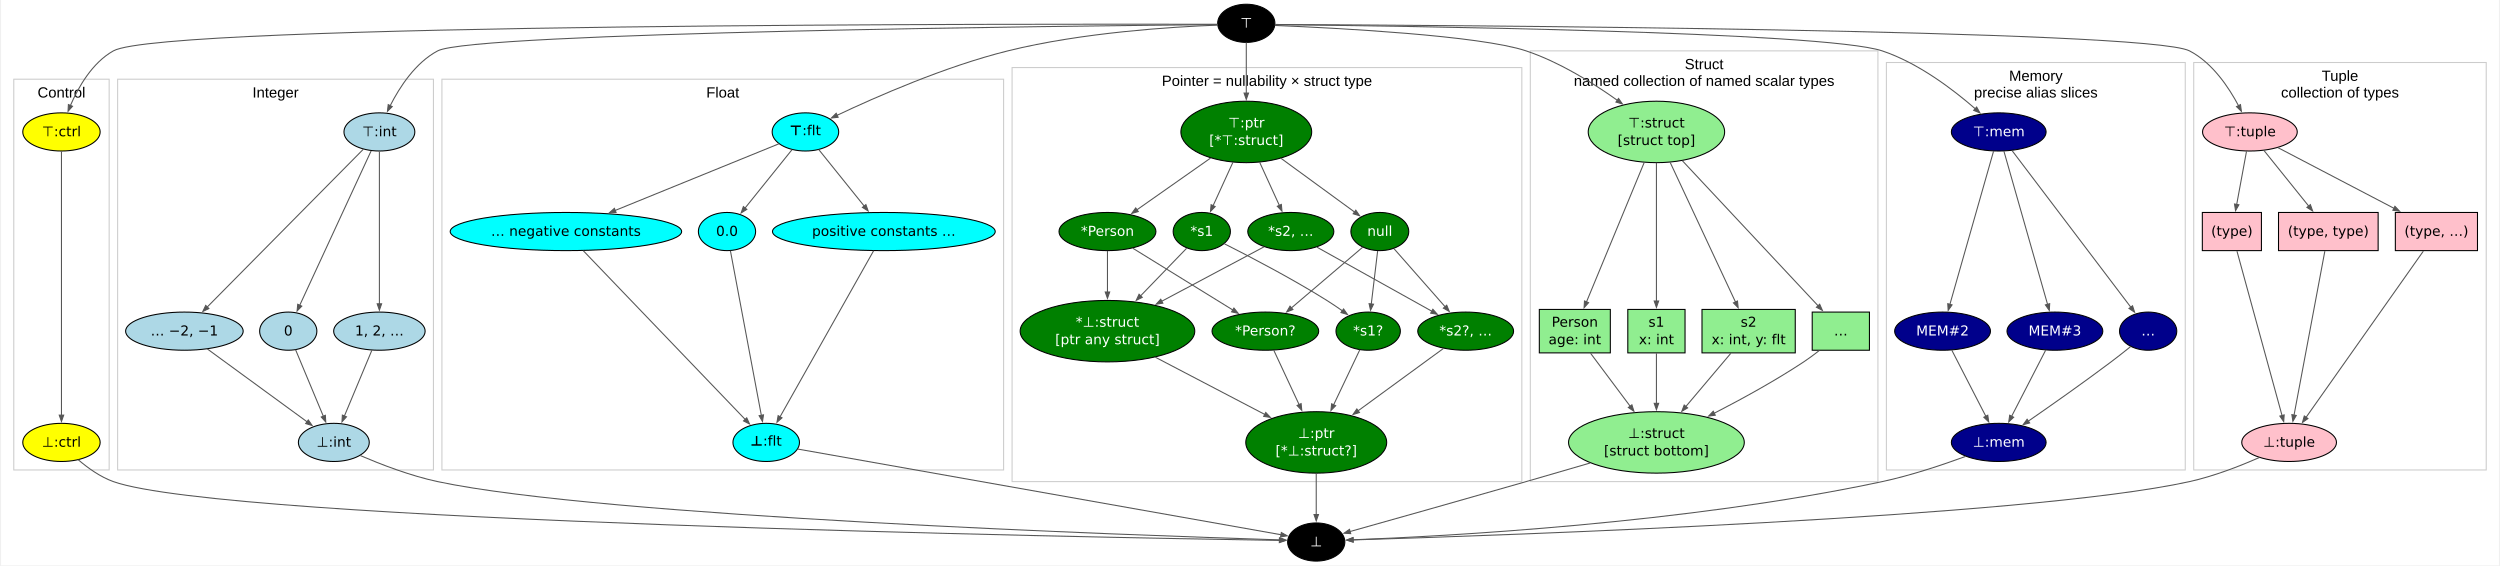
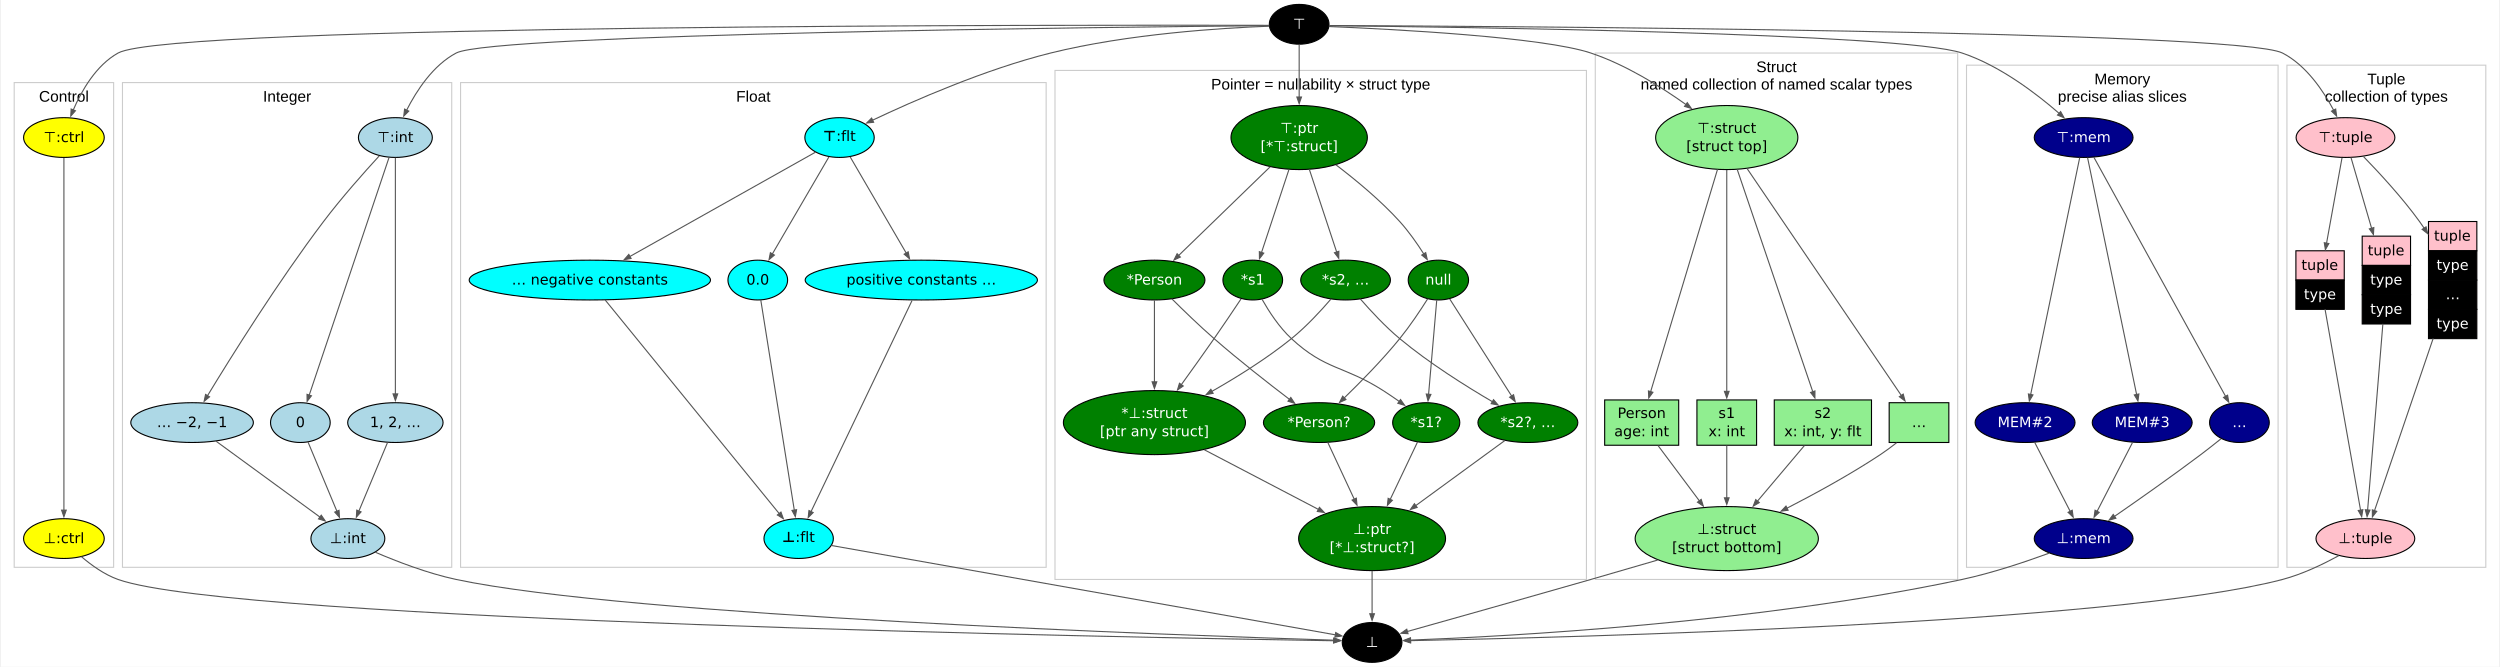
- <svg xmlns="http://www.w3.org/2000/svg" width="2357pt" height="533pt" viewBox="0.00 0.00 2357.00 533.45">
-   <g id="graph0" class="graph" transform="scale(1 1) rotate(0) translate(4 529.45)">
-     <polygon fill="white" stroke="none" points="-4,4 -4,-529.45 2353,-529.45 2353,4 -4,4" />
+ <svg xmlns="http://www.w3.org/2000/svg" width="2261pt" height="603pt" viewBox="0.00 0.00 2261.00 603.45">
+   <g id="graph0" class="graph" transform="scale(1 1) rotate(0) translate(4 599.45)">
+     <polygon fill="white" stroke="none" points="-4,4 -4,-599.45 2257,-599.45 2257,4 -4,4" />
    <g id="clust1" class="cluster">
-       <polygon fill="none" stroke="#cccccc" points="8,-85.99 8,-454.71 98,-454.71 98,-85.99 8,-85.99" />
-       <text text-anchor="middle" x="53" y="-437.41" font-family="Arial" font-size="14.00">Control</text>
+       <polygon fill="none" stroke="#cccccc" points="8,-85.99 8,-524.71 98,-524.71 98,-85.99 8,-85.99" />
+       <text text-anchor="middle" x="53" y="-507.41" font-family="Arial" font-size="14.00">Control</text>
    </g>
    <g id="clust2" class="cluster">
-       <polygon fill="none" stroke="#cccccc" points="106,-85.99 106,-454.71 404,-454.71 404,-85.99 106,-85.99" />
-       <text text-anchor="middle" x="255" y="-437.41" font-family="Arial" font-size="14.00">Integer</text>
+       <polygon fill="none" stroke="#cccccc" points="106,-85.99 106,-524.71 404,-524.71 404,-85.99 106,-85.99" />
+       <text text-anchor="middle" x="255" y="-507.41" font-family="Arial" font-size="14.00">Integer</text>
    </g>
    <g id="clust6" class="cluster">
-       <polygon fill="none" stroke="#cccccc" points="412,-85.99 412,-454.71 942,-454.71 942,-85.99 412,-85.99" />
-       <text text-anchor="middle" x="677" y="-437.41" font-family="Arial" font-size="14.00">Float</text>
+       <polygon fill="none" stroke="#cccccc" points="412,-85.99 412,-524.71 942,-524.71 942,-85.99 412,-85.99" />
+       <text text-anchor="middle" x="677" y="-507.41" font-family="Arial" font-size="14.00">Float</text>
    </g>
    <g id="clust8" class="cluster">
-       <polygon fill="none" stroke="#cccccc" points="950,-75 950,-465.7 1431,-465.7 1431,-75 950,-75" />
-       <text text-anchor="middle" x="1190.5" y="-448.4" font-family="Arial" font-size="14.00">Pointer = nullability × struct type</text>
+       <polygon fill="none" stroke="#cccccc" points="950,-75 950,-535.7 1431,-535.7 1431,-75 950,-75" />
+       <text text-anchor="middle" x="1190.5" y="-518.4" font-family="Arial" font-size="14.00">Pointer = nullability × struct type</text>
    </g>
    <g id="clust15" class="cluster">
-       <polygon fill="none" stroke="#cccccc" points="1439,-75 1439,-481.45 1767,-481.45 1767,-75 1439,-75" />
-       <text text-anchor="middle" x="1603" y="-464.15" font-family="Arial" font-size="14.00">Struct</text>
-       <text text-anchor="middle" x="1603" y="-448.4" font-family="Arial" font-size="14.00">named collection of named scalar types</text>
+       <polygon fill="none" stroke="#cccccc" points="1439,-75 1439,-551.45 1767,-551.45 1767,-75 1439,-75" />
+       <text text-anchor="middle" x="1603" y="-534.15" font-family="Arial" font-size="14.00">Struct</text>
+       <text text-anchor="middle" x="1603" y="-518.4" font-family="Arial" font-size="14.00">named collection of named scalar types</text>
    </g>
    <g id="clust19" class="cluster">
-       <polygon fill="none" stroke="#cccccc" points="1775,-85.99 1775,-470.46 2057,-470.46 2057,-85.99 1775,-85.99" />
-       <text text-anchor="middle" x="1916" y="-453.16" font-family="Arial" font-size="14.00">Memory</text>
-       <text text-anchor="middle" x="1916" y="-437.41" font-family="Arial" font-size="14.00">precise alias slices</text>
+       <polygon fill="none" stroke="#cccccc" points="1775,-85.99 1775,-540.46 2057,-540.46 2057,-85.99 1775,-85.99" />
+       <text text-anchor="middle" x="1916" y="-523.16" font-family="Arial" font-size="14.00">Memory</text>
+       <text text-anchor="middle" x="1916" y="-507.41" font-family="Arial" font-size="14.00">precise alias slices</text>
    </g>
    <g id="clust23" class="cluster">
-       <polygon fill="none" stroke="#cccccc" points="2065,-85.99 2065,-470.46 2341,-470.46 2341,-85.99 2065,-85.99" />
-       <text text-anchor="middle" x="2203" y="-453.16" font-family="Arial" font-size="14.00">Tuple</text>
-       <text text-anchor="middle" x="2203" y="-437.41" font-family="Arial" font-size="14.00">collection of types</text>
+       <polygon fill="none" stroke="#cccccc" points="2065,-85.99 2065,-540.46 2245,-540.46 2245,-85.99 2065,-85.99" />
+       <text text-anchor="middle" x="2155" y="-523.16" font-family="Arial" font-size="14.00">Tuple</text>
+       <text text-anchor="middle" x="2155" y="-507.41" font-family="Arial" font-size="14.00">collection of types</text>
    </g>
    <g id="node1" class="node">
-       <ellipse fill="black" stroke="black" cx="1171" cy="-507.45" rx="27" ry="18" />
-       <text text-anchor="middle" x="1171" y="-503.35" font-family="DejaVu Sans" font-size="13.00" fill="white">⊤</text>
+       <ellipse fill="black" stroke="black" cx="1171" cy="-577.45" rx="27" ry="18" />
+       <text text-anchor="middle" x="1171" y="-573.35" font-family="DejaVu Sans" font-size="13.00" fill="white">⊤</text>
    </g>
    <g id="node3" class="node">
-       <ellipse fill="#ffff00" stroke="black" cx="53" cy="-404.96" rx="36.51" ry="18" />
-       <text text-anchor="middle" x="53" y="-400.86" font-family="DejaVu Sans" font-size="13.00">⊤:ctrl</text>
+       <ellipse fill="#ffff00" stroke="black" cx="53" cy="-474.96" rx="36.51" ry="18" />
+       <text text-anchor="middle" x="53" y="-470.86" font-family="DejaVu Sans" font-size="13.00">⊤:ctrl</text>
    </g>
    <g id="edge68" class="edge">
-       <path fill="none" stroke="#555555" d="M1143.75,-506.53C981.55,-506.91 148.8,-507.58 102,-481.45 82.13,-470.35 69.01,-447.44 61.39,-429.76" />
-       <polygon fill="#555555" stroke="#555555" points="63.42,-429.19 59.21,-424.43 59.54,-430.78 63.42,-429.19" />
+       <path fill="none" stroke="#555555" d="M1143.75,-576.53C981.55,-576.91 148.8,-577.58 102,-551.45 82.13,-540.35 69.01,-517.44 61.39,-499.76" />
+       <polygon fill="#555555" stroke="#555555" points="63.42,-499.19 59.21,-494.43 59.54,-500.78 63.42,-499.19" />
    </g>
    <g id="node5" class="node">
-       <ellipse fill="#add8e6" stroke="black" cx="353" cy="-404.96" rx="33.44" ry="18" />
-       <text text-anchor="middle" x="353" y="-400.86" font-family="DejaVu Sans" font-size="13.00">⊤:int</text>
+       <ellipse fill="#add8e6" stroke="black" cx="353" cy="-474.96" rx="33.44" ry="18" />
+       <text text-anchor="middle" x="353" y="-470.86" font-family="DejaVu Sans" font-size="13.00">⊤:int</text>
    </g>
    <g id="edge69" class="edge">
-       <path fill="none" stroke="#555555" d="M1143.82,-506.22C1011.67,-505.05 441.13,-498.99 408,-481.45 387.13,-470.4 372.2,-447.48 363.21,-429.78" />
-       <polygon fill="#555555" stroke="#555555" points="365.11,-428.89 360.61,-424.41 361.33,-430.72 365.11,-428.89" />
+       <path fill="none" stroke="#555555" d="M1143.82,-576.22C1011.67,-575.05 441.13,-568.99 408,-551.45 387.13,-540.4 372.2,-517.48 363.21,-499.78" />
+       <polygon fill="#555555" stroke="#555555" points="365.11,-498.89 360.61,-494.41 361.33,-500.72 365.11,-498.89" />
    </g>
    <g id="node10" class="node">
-       <ellipse fill="aqua" stroke="black" cx="755" cy="-404.96" rx="31.39" ry="18" />
-       <text text-anchor="start" x="740" y="-401.86" font-family="DejaVu Sans" font-weight="bold" font-size="13.00">⊤</text>
-       <text text-anchor="start" x="752" y="-401.86" font-family="DejaVu Sans" font-size="13.00">:flt</text>
+       <ellipse fill="aqua" stroke="black" cx="755" cy="-474.96" rx="31.39" ry="18" />
+       <text text-anchor="start" x="740" y="-471.86" font-family="DejaVu Sans" font-weight="bold" font-size="13.00">⊤</text>
+       <text text-anchor="start" x="752" y="-471.86" font-family="DejaVu Sans" font-size="13.00">:flt</text>
    </g>
    <g id="edge70" class="edge">
-       <path fill="none" stroke="#555555" d="M1143.92,-505.75C1101.25,-504.14 1015.99,-498.84 946,-481.45 886.87,-466.76 821.59,-438.05 784.7,-420.58" />
-       <polygon fill="#555555" stroke="#555555" points="785.84,-418.79 779.52,-418.1 784.03,-422.58 785.84,-418.79" />
+       <path fill="none" stroke="#555555" d="M1143.92,-575.75C1101.25,-574.14 1015.99,-568.84 946,-551.45 886.87,-536.76 821.59,-508.05 784.7,-490.58" />
+       <polygon fill="#555555" stroke="#555555" points="785.84,-488.79 779.52,-488.1 784.03,-492.58 785.84,-488.79" />
    </g>
    <g id="node15" class="node">
-       <ellipse fill="#008000" stroke="black" cx="1171" cy="-404.96" rx="61.7" ry="28.99" />
-       <text text-anchor="middle" x="1171" y="-409.11" font-family="DejaVu Sans" font-size="13.00" fill="white">⊤:ptr</text>
-       <text text-anchor="middle" x="1171" y="-392.61" font-family="DejaVu Sans" font-size="13.00" fill="white">[*⊤:struct]</text>
+       <ellipse fill="#008000" stroke="black" cx="1171" cy="-474.96" rx="61.7" ry="28.99" />
+       <text text-anchor="middle" x="1171" y="-479.11" font-family="DejaVu Sans" font-size="13.00" fill="white">⊤:ptr</text>
+       <text text-anchor="middle" x="1171" y="-462.61" font-family="DejaVu Sans" font-size="13.00" fill="white">[*⊤:struct]</text>
    </g>
    <g id="edge71" class="edge">
-       <path fill="none" stroke="#555555" d="M1171,-489.4C1171,-476.29 1171,-457.72 1171,-441.43" />
-       <polygon fill="#555555" stroke="#555555" points="1173.1,-441.64 1171,-435.64 1168.9,-441.64 1173.1,-441.64" />
+       <path fill="none" stroke="#555555" d="M1171,-559.4C1171,-546.29 1171,-527.72 1171,-511.43" />
+       <polygon fill="#555555" stroke="#555555" points="1173.1,-511.64 1171,-505.64 1168.9,-511.64 1173.1,-511.64" />
    </g>
    <g id="node25" class="node">
-       <ellipse fill="#90ee90" stroke="black" cx="1558" cy="-404.96" rx="64.35" ry="28.99" />
-       <text text-anchor="middle" x="1558" y="-409.11" font-family="DejaVu Sans" font-size="13.00">⊤:struct</text>
-       <text text-anchor="middle" x="1558" y="-392.61" font-family="DejaVu Sans" font-size="13.00">[struct top]</text>
+       <ellipse fill="#90ee90" stroke="black" cx="1558" cy="-474.96" rx="64.35" ry="28.99" />
+       <text text-anchor="middle" x="1558" y="-479.11" font-family="DejaVu Sans" font-size="13.00">⊤:struct</text>
+       <text text-anchor="middle" x="1558" y="-462.61" font-family="DejaVu Sans" font-size="13.00">[struct top]</text>
    </g>
    <g id="edge72" class="edge">
-       <path fill="none" stroke="#555555" d="M1197.97,-505.44C1256.13,-503.02 1391.55,-495.96 1435,-481.45 1466.2,-471.03 1497.74,-451.44 1521.07,-434.83" />
-       <polygon fill="#555555" stroke="#555555" points="1522.26,-436.56 1525.9,-431.35 1519.8,-433.16 1522.26,-436.56" />
+       <path fill="none" stroke="#555555" d="M1197.97,-575.44C1256.13,-573.02 1391.55,-565.96 1435,-551.45 1466.2,-541.03 1497.74,-521.44 1521.07,-504.83" />
+       <polygon fill="#555555" stroke="#555555" points="1522.26,-506.56 1525.9,-501.35 1519.8,-503.16 1522.26,-506.56" />
    </g>
    <g id="node31" class="node">
-       <ellipse fill="#00008b" stroke="black" cx="1881" cy="-404.96" rx="44.7" ry="18" />
-       <text text-anchor="middle" x="1881" y="-400.86" font-family="DejaVu Sans" font-size="13.00" fill="white">⊤:mem</text>
+       <ellipse fill="#00008b" stroke="black" cx="1881" cy="-474.96" rx="44.7" ry="18" />
+       <text text-anchor="middle" x="1881" y="-470.86" font-family="DejaVu Sans" font-size="13.00" fill="white">⊤:mem</text>
    </g>
    <g id="edge73" class="edge">
-       <path fill="none" stroke="#555555" d="M1198.14,-506.2C1307.98,-505.07 1716.29,-499.67 1771,-481.45 1804.95,-470.14 1837.98,-444.99 1858.84,-426.82" />
-       <polygon fill="#555555" stroke="#555555" points="1860.16,-428.46 1863.26,-422.9 1857.37,-425.31 1860.16,-428.46" />
+       <path fill="none" stroke="#555555" d="M1198.14,-576.2C1307.98,-575.07 1716.29,-569.67 1771,-551.45 1804.95,-540.14 1837.98,-514.99 1858.84,-496.82" />
+       <polygon fill="#555555" stroke="#555555" points="1860.16,-498.46 1863.26,-492.9 1857.37,-495.31 1860.16,-498.46" />
    </g>
    <g id="node36" class="node">
-       <ellipse fill="#ffc0cb" stroke="black" cx="2118" cy="-404.96" rx="44.7" ry="18" />
-       <text text-anchor="middle" x="2118" y="-400.86" font-family="DejaVu Sans" font-size="13.00">⊤:tuple</text>
+       <ellipse fill="#ffc0cb" stroke="black" cx="2118" cy="-474.96" rx="44.7" ry="18" />
+       <text text-anchor="middle" x="2118" y="-470.86" font-family="DejaVu Sans" font-size="13.00">⊤:tuple</text>
    </g>
    <g id="edge74" class="edge">
-       <path fill="none" stroke="#555555" d="M1198.25,-506.35C1343.51,-505.71 2021.76,-501.68 2061,-481.45 2082.45,-470.39 2098.06,-447.15 2107.46,-429.36" />
-       <polygon fill="#555555" stroke="#555555" points="2109.12,-430.74 2109.96,-424.43 2105.37,-428.84 2109.12,-430.74" />
+       <path fill="none" stroke="#555555" d="M1198.25,-576.35C1343.51,-575.71 2021.76,-571.68 2061,-551.45 2082.45,-540.39 2098.06,-517.15 2107.46,-499.36" />
+       <polygon fill="#555555" stroke="#555555" points="2109.12,-500.74 2109.96,-494.43 2105.37,-498.84 2109.12,-500.74" />
    </g>
    <g id="node2" class="node">
      <ellipse fill="black" stroke="black" cx="1237" cy="-18" rx="27" ry="18" />
      <text text-anchor="middle" x="1237" y="-13.9" font-family="DejaVu Sans" font-size="13.00" fill="white">⊥</text>
    </g>
    <g id="node4" class="node">
      <ellipse fill="#ffff00" stroke="black" cx="53" cy="-111.99" rx="36.51" ry="18" />
      <text text-anchor="middle" x="53" y="-107.89" font-family="DejaVu Sans" font-size="13.00">⊥:ctrl</text>
    </g>
    <g id="edge1" class="edge">
-       <path fill="none" stroke="#555555" d="M53,-386.63C53,-337.1 53,-194.83 53,-137.43" />
+       <path fill="none" stroke="#555555" d="M53,-456.55C53,-397.7 53,-206.04 53,-137.58" />
      <polygon fill="#555555" stroke="#555555" points="55.1,-137.74 53,-131.74 50.9,-137.74 55.1,-137.74" />
    </g>
    <g id="edge75" class="edge">
      <path fill="none" stroke="#555555" d="M68.81,-95.65C77.79,-87.96 89.67,-79.38 102,-75 207.84,-37.39 1023.53,-22.38 1202.4,-19.52" />
      <polygon fill="#555555" stroke="#555555" points="1202.23,-21.63 1208.2,-19.43 1202.17,-17.43 1202.23,-21.63" />
    </g>
    <g id="node7" class="node">
      <ellipse fill="#add8e6" stroke="black" cx="169" cy="-216.97" rx="55.45" ry="18" />
      <text text-anchor="middle" x="169" y="-212.87" font-family="DejaVu Sans" font-size="13.00">… −2, −1</text>
    </g>
    <g id="edge4" class="edge">
-       <path fill="none" stroke="#555555" d="M337.94,-388.74C305.38,-355.83 228.33,-277.94 190.59,-239.8" />
-       <polygon fill="#555555" stroke="#555555" points="192.09,-238.33 186.38,-235.54 189.11,-241.28 192.09,-238.33" />
+       <path fill="none" stroke="#555555" d="M338.42,-458.38C324.81,-443.56 304.22,-420.4 288,-398.97 246.77,-344.48 204.12,-276.17 182.84,-241.1" />
+       <polygon fill="#555555" stroke="#555555" points="184.8,-240.29 179.9,-236.24 181.21,-242.46 184.8,-240.29" />
    </g>
    <g id="node8" class="node">
      <ellipse fill="#add8e6" stroke="black" cx="267" cy="-216.97" rx="27" ry="18" />
      <text text-anchor="middle" x="267" y="-212.87" font-family="DejaVu Sans" font-size="13.00">0</text>
    </g>
    <g id="edge5" class="edge">
-       <path fill="none" stroke="#555555" d="M345.22,-387.12C329.8,-353.79 295.37,-279.32 277.78,-241.29" />
-       <polygon fill="#555555" stroke="#555555" points="279.76,-240.57 275.34,-236.01 275.95,-242.34 279.76,-240.57" />
+       <path fill="none" stroke="#555555" d="M347.22,-456.76C332.26,-412.21 292.18,-292.93 275,-241.79" />
+       <polygon fill="#555555" stroke="#555555" points="277.02,-241.21 273.12,-236.19 273.04,-242.55 277.02,-241.21" />
    </g>
    <g id="node9" class="node">
      <ellipse fill="#add8e6" stroke="black" cx="353" cy="-216.97" rx="43.16" ry="18" />
      <text text-anchor="middle" x="353" y="-212.87" font-family="DejaVu Sans" font-size="13.00">1, 2, …</text>
    </g>
    <g id="edge6" class="edge">
-       <path fill="none" stroke="#555555" d="M353,-386.46C353,-353.14 353,-280.53 353,-242.43" />
-       <polygon fill="#555555" stroke="#555555" points="355.1,-242.8 353,-236.8 350.9,-242.8 355.1,-242.8" />
+       <path fill="none" stroke="#555555" d="M353,-456.76C353,-412.51 353,-294.56 353,-242.85" />
+       <polygon fill="#555555" stroke="#555555" points="355.1,-242.94 353,-236.94 350.9,-242.94 355.1,-242.94" />
    </g>
    <g id="node6" class="node">
      <ellipse fill="#add8e6" stroke="black" cx="310" cy="-111.99" rx="33.44" ry="18" />
      <text text-anchor="middle" x="310" y="-107.89" font-family="DejaVu Sans" font-size="13.00">⊥:int</text>
    </g>
    <g id="edge76" class="edge">
      <path fill="none" stroke="#555555" d="M334.8,-99.65C354.27,-91.29 382.29,-80.47 408,-75 563.61,-41.88 1066.53,-24.26 1202.72,-20.02" />
      <polygon fill="#555555" stroke="#555555" points="1202.6,-22.12 1208.53,-19.84 1202.47,-17.92 1202.6,-22.12" />
    </g>
    <g id="edge7" class="edge">
      <path fill="none" stroke="#555555" d="M190.72,-200.11C216.15,-181.54 258.17,-150.85 284.95,-131.29" />
      <polygon fill="#555555" stroke="#555555" points="285.92,-133.18 289.52,-127.95 283.44,-129.79 285.92,-133.18" />
    </g>
    <g id="edge8" class="edge">
      <path fill="none" stroke="#555555" d="M273.91,-199.43C281.01,-182.41 292.14,-155.76 300.16,-136.55" />
      <polygon fill="#555555" stroke="#555555" points="302.01,-137.58 302.38,-131.24 298.13,-135.96 302.01,-137.58" />
    </g>
    <g id="edge9" class="edge">
      <path fill="none" stroke="#555555" d="M345.9,-198.97C338.83,-182.05 327.93,-155.94 319.99,-136.93" />
      <polygon fill="#555555" stroke="#555555" points="321.94,-136.15 317.69,-131.42 318.07,-137.76 321.94,-136.15" />
    </g>
    <g id="node12" class="node">
-       <ellipse fill="aqua" stroke="black" cx="529" cy="-310.97" rx="109.19" ry="18" />
-       <text text-anchor="middle" x="529" y="-306.87" font-family="DejaVu Sans" font-size="13.00">… negative constants</text>
+       <ellipse fill="aqua" stroke="black" cx="529" cy="-345.97" rx="109.19" ry="18" />
+       <text text-anchor="middle" x="529" y="-341.87" font-family="DejaVu Sans" font-size="13.00">… negative constants</text>
    </g>
    <g id="edge10" class="edge">
-       <path fill="none" stroke="#555555" d="M729.95,-393.76C692.71,-378.6 622.11,-349.86 575.3,-330.81" />
-       <polygon fill="#555555" stroke="#555555" points="576.32,-328.96 569.97,-328.64 574.74,-332.85 576.32,-328.96" />
+       <path fill="none" stroke="#555555" d="M733.33,-461.78C694.5,-439.96 612.69,-393.99 565.21,-367.31" />
+       <polygon fill="#555555" stroke="#555555" points="566.33,-365.53 560.07,-364.42 564.27,-369.19 566.33,-365.53" />
    </g>
    <g id="node13" class="node">
-       <ellipse fill="aqua" stroke="black" cx="681" cy="-310.97" rx="27" ry="18" />
-       <text text-anchor="middle" x="681" y="-306.87" font-family="DejaVu Sans" font-size="13.00">0.0</text>
+       <ellipse fill="aqua" stroke="black" cx="681" cy="-345.97" rx="27" ry="18" />
+       <text text-anchor="middle" x="681" y="-341.87" font-family="DejaVu Sans" font-size="13.00">0.0</text>
    </g>
    <g id="edge11" class="edge">
-       <path fill="none" stroke="#555555" d="M742.45,-388.35C730.15,-373.06 711.32,-349.66 697.75,-332.79" />
-       <polygon fill="#555555" stroke="#555555" points="699.71,-331.88 694.32,-328.52 696.44,-334.51 699.71,-331.88" />
+       <path fill="none" stroke="#555555" d="M745.33,-457.35C732.24,-434.89 708.83,-394.73 694.16,-369.54" />
+       <polygon fill="#555555" stroke="#555555" points="696.04,-368.6 691.2,-364.48 692.41,-370.72 696.04,-368.6" />
    </g>
    <g id="node14" class="node">
-       <ellipse fill="aqua" stroke="black" cx="829" cy="-310.97" rx="105.09" ry="18" />
-       <text text-anchor="middle" x="829" y="-306.87" font-family="DejaVu Sans" font-size="13.00">positive constants …</text>
+       <ellipse fill="aqua" stroke="black" cx="829" cy="-345.97" rx="105.09" ry="18" />
+       <text text-anchor="middle" x="829" y="-341.87" font-family="DejaVu Sans" font-size="13.00">positive constants …</text>
    </g>
    <g id="edge12" class="edge">
-       <path fill="none" stroke="#555555" d="M767.55,-388.35C779.41,-373.61 797.32,-351.34 810.76,-334.64" />
-       <polygon fill="#555555" stroke="#555555" points="812.05,-336.39 814.18,-330.39 808.78,-333.75 812.05,-336.39" />
+       <path fill="none" stroke="#555555" d="M764.67,-457.35C777.62,-435.14 800.65,-395.61 815.36,-370.38" />
+       <polygon fill="#555555" stroke="#555555" points="817.12,-371.53 818.33,-365.28 813.49,-369.41 817.12,-371.53" />
    </g>
    <g id="node11" class="node">
      <ellipse fill="aqua" stroke="black" cx="718" cy="-111.99" rx="31.39" ry="18" />
      <text text-anchor="start" x="703" y="-108.89" font-family="DejaVu Sans" font-weight="bold" font-size="13.00">⊥</text>
      <text text-anchor="start" x="715" y="-108.89" font-family="DejaVu Sans" font-size="13.00">:flt</text>
    </g>
    <g id="edge77" class="edge">
      <path fill="none" stroke="#555555" d="M747.77,-105.72C838.15,-89.69 1109.02,-41.68 1203.8,-24.88" />
      <polygon fill="#555555" stroke="#555555" points="1204.08,-26.97 1209.62,-23.85 1203.35,-22.83 1204.08,-26.97" />
    </g>
    <g id="edge13" class="edge">
-       <path fill="none" stroke="#555555" d="M545.44,-292.83C580.25,-256.55 661.25,-172.14 698.55,-133.26" />
-       <polygon fill="#555555" stroke="#555555" points="699.62,-135.18 702.26,-129.4 696.59,-132.27 699.62,-135.18" />
+       <path fill="none" stroke="#555555" d="M542.9,-327.91C576.67,-286.45 663.03,-180.46 700.37,-134.63" />
+       <polygon fill="#555555" stroke="#555555" points="701.97,-135.99 704.13,-130.01 698.72,-133.34 701.97,-135.99" />
    </g>
    <g id="edge14" class="edge">
-       <path fill="none" stroke="#555555" d="M684.22,-292.83C690.79,-257.83 705.78,-178.04 713.39,-137.55" />
-       <polygon fill="#555555" stroke="#555555" points="715.44,-138 714.48,-131.72 711.31,-137.22 715.44,-138" />
+       <path fill="none" stroke="#555555" d="M683.72,-327.91C690.19,-287.37 706.5,-185.12 714.05,-137.77" />
+       <polygon fill="#555555" stroke="#555555" points="716.12,-138.14 714.99,-131.88 711.97,-137.48 716.12,-138.14" />
    </g>
    <g id="edge15" class="edge">
-       <path fill="none" stroke="#555555" d="M819.34,-292.83C799.4,-257.44 753.64,-176.23 731.07,-136.19" />
-       <polygon fill="#555555" stroke="#555555" points="732.92,-135.18 728.14,-130.99 729.26,-137.25 732.92,-135.18" />
+       <path fill="none" stroke="#555555" d="M820.66,-327.53C800.95,-286.34 751.49,-182.98 729.2,-136.4" />
+       <polygon fill="#555555" stroke="#555555" points="731.13,-135.56 726.64,-131.05 727.34,-137.37 731.13,-135.56" />
    </g>
    <g id="node17" class="node">
-       <ellipse fill="#008000" stroke="black" cx="1297" cy="-310.97" rx="27.3" ry="18" />
-       <text text-anchor="middle" x="1297" y="-306.87" font-family="DejaVu Sans" font-size="13.00" fill="white">null</text>
+       <ellipse fill="#008000" stroke="black" cx="1297" cy="-345.97" rx="27.3" ry="18" />
+       <text text-anchor="middle" x="1297" y="-341.87" font-family="DejaVu Sans" font-size="13.00" fill="white">null</text>
    </g>
    <g id="edge24" class="edge">
-       <path fill="none" stroke="#555555" d="M1203.78,-380.03C1225.49,-364.18 1253.48,-343.74 1273.1,-329.42" />
-       <polygon fill="#555555" stroke="#555555" points="1274.33,-331.12 1277.93,-325.88 1271.85,-327.73 1274.33,-331.12" />
+       <path fill="none" stroke="#555555" d="M1204.16,-450.36C1222.35,-436.53 1244.66,-418.07 1262,-398.97 1270.08,-390.06 1277.71,-379.16 1283.77,-369.64" />
+       <polygon fill="#555555" stroke="#555555" points="1285.52,-370.8 1286.9,-364.59 1281.95,-368.58 1285.52,-370.8" />
    </g>
    <g id="node19" class="node">
-       <ellipse fill="#008000" stroke="black" cx="1040" cy="-310.97" rx="45.72" ry="18" />
-       <text text-anchor="middle" x="1040" y="-306.87" font-family="DejaVu Sans" font-size="13.00" fill="white">*Person</text>
+       <ellipse fill="#008000" stroke="black" cx="1040" cy="-345.97" rx="45.72" ry="18" />
+       <text text-anchor="middle" x="1040" y="-341.87" font-family="DejaVu Sans" font-size="13.00" fill="white">*Person</text>
    </g>
    <g id="edge25" class="edge">
-       <path fill="none" stroke="#555555" d="M1137.26,-380.27C1115.69,-365.12 1088.05,-345.71 1067.76,-331.46" />
-       <polygon fill="#555555" stroke="#555555" points="1069.06,-329.81 1062.95,-328.08 1066.65,-333.25 1069.06,-329.81" />
+       <path fill="none" stroke="#555555" d="M1144.81,-448.56C1120.47,-424.98 1084.66,-390.26 1061.83,-368.13" />
+       <polygon fill="#555555" stroke="#555555" points="1063.46,-366.79 1057.69,-364.12 1060.54,-369.8 1063.46,-366.79" />
    </g>
    <g id="node20" class="node">
-       <ellipse fill="#008000" stroke="black" cx="1129" cy="-310.97" rx="27" ry="18" />
-       <text text-anchor="middle" x="1129" y="-306.87" font-family="DejaVu Sans" font-size="13.00" fill="white">*s1</text>
+       <ellipse fill="#008000" stroke="black" cx="1129" cy="-345.97" rx="27" ry="18" />
+       <text text-anchor="middle" x="1129" y="-341.87" font-family="DejaVu Sans" font-size="13.00" fill="white">*s1</text>
    </g>
    <g id="edge26" class="edge">
-       <path fill="none" stroke="#555555" d="M1158.4,-376.36C1152.4,-363.23 1145.32,-347.71 1139.6,-335.19" />
-       <polygon fill="#555555" stroke="#555555" points="1141.62,-334.55 1137.22,-329.96 1137.8,-336.29 1141.62,-334.55" />
+       <path fill="none" stroke="#555555" d="M1161.78,-446.09C1154.35,-423.62 1144.01,-392.36 1136.94,-370.98" />
+       <polygon fill="#555555" stroke="#555555" points="1138.94,-370.34 1135.06,-365.3 1134.96,-371.66 1138.94,-370.34" />
    </g>
    <g id="node21" class="node">
-       <ellipse fill="#008000" stroke="black" cx="1213" cy="-310.97" rx="40.6" ry="18" />
-       <text text-anchor="middle" x="1213" y="-306.87" font-family="DejaVu Sans" font-size="13.00" fill="white">*s2, …</text>
+       <ellipse fill="#008000" stroke="black" cx="1213" cy="-345.97" rx="40.6" ry="18" />
+       <text text-anchor="middle" x="1213" y="-341.87" font-family="DejaVu Sans" font-size="13.00" fill="white">*s2, …</text>
    </g>
    <g id="edge27" class="edge">
-       <path fill="none" stroke="#555555" d="M1183.6,-376.36C1189.55,-363.32 1196.59,-347.92 1202.28,-335.45" />
-       <polygon fill="#555555" stroke="#555555" points="1204.08,-336.56 1204.66,-330.23 1200.26,-334.82 1204.08,-336.56" />
+       <path fill="none" stroke="#555555" d="M1180.22,-446.09C1187.6,-423.75 1197.87,-392.72 1204.93,-371.36" />
+       <polygon fill="#555555" stroke="#555555" points="1206.92,-372.03 1206.81,-365.67 1202.94,-370.71 1206.92,-372.03" />
    </g>
    <g id="node16" class="node">
      <ellipse fill="#008000" stroke="black" cx="1237" cy="-111.99" rx="66.47" ry="28.99" />
      <text text-anchor="middle" x="1237" y="-116.14" font-family="DejaVu Sans" font-size="13.00" fill="white">⊥:ptr</text>
      <text text-anchor="middle" x="1237" y="-99.64" font-family="DejaVu Sans" font-size="13.00" fill="white">[*⊥:struct?]</text>
    </g>
    <g id="edge78" class="edge">
      <path fill="none" stroke="#555555" d="M1237,-82.64C1237,-70.25 1237,-55.86 1237,-43.89" />
      <polygon fill="#555555" stroke="#555555" points="1239.1,-43.94 1237,-37.94 1234.9,-43.94 1239.1,-43.94" />
    </g>
    <g id="node22" class="node">
      <ellipse fill="#008000" stroke="black" cx="1189" cy="-216.97" rx="50.33" ry="18" />
      <text text-anchor="middle" x="1189" y="-212.87" font-family="DejaVu Sans" font-size="13.00" fill="white">*Person?</text>
    </g>
    <g id="edge34" class="edge">
-       <path fill="none" stroke="#555555" d="M1281.06,-296.39C1263.26,-281.22 1234.22,-256.49 1213.51,-238.85" />
-       <polygon fill="#555555" stroke="#555555" points="1214.99,-237.36 1209.06,-235.06 1212.27,-240.55 1214.99,-237.36" />
+       <path fill="none" stroke="#555555" d="M1287.29,-328.97C1280.63,-318.41 1271.33,-304.45 1262,-292.97 1246.39,-273.75 1226.71,-253.74 1211.73,-239.23" />
+       <polygon fill="#555555" stroke="#555555" points="1213.3,-237.84 1207.52,-235.19 1210.39,-240.87 1213.3,-237.84" />
    </g>
    <g id="node23" class="node">
      <ellipse fill="#008000" stroke="black" cx="1286" cy="-216.97" rx="30.37" ry="18" />
      <text text-anchor="middle" x="1286" y="-212.87" font-family="DejaVu Sans" font-size="13.00" fill="white">*s1?</text>
    </g>
    <g id="edge35" class="edge">
-       <path fill="none" stroke="#555555" d="M1294.93,-292.66C1293.24,-278.53 1290.83,-258.38 1288.94,-242.57" />
-       <polygon fill="#555555" stroke="#555555" points="1291.04,-242.41 1288.24,-236.7 1286.87,-242.91 1291.04,-242.41" />
+       <path fill="none" stroke="#555555" d="M1295.49,-327.57C1293.58,-305.54 1290.28,-267.42 1288.12,-242.45" />
+       <polygon fill="#555555" stroke="#555555" points="1290.23,-242.46 1287.62,-236.66 1286.04,-242.82 1290.23,-242.46" />
    </g>
    <g id="node24" class="node">
      <ellipse fill="#008000" stroke="black" cx="1378" cy="-216.97" rx="45.21" ry="18" />
      <text text-anchor="middle" x="1378" y="-212.87" font-family="DejaVu Sans" font-size="13.00" fill="white">*s2?, …</text>
    </g>
    <g id="edge36" class="edge">
-       <path fill="none" stroke="#555555" d="M1310.38,-294.78C1323.54,-279.83 1343.77,-256.85 1358.68,-239.92" />
-       <polygon fill="#555555" stroke="#555555" points="1360.12,-241.46 1362.51,-235.57 1356.97,-238.68 1360.12,-241.46" />
+       <path fill="none" stroke="#555555" d="M1307.26,-328.88C1321.47,-306.61 1347.21,-266.25 1363.41,-240.85" />
+       <polygon fill="#555555" stroke="#555555" points="1365.04,-242.2 1366.5,-236.01 1361.5,-239.94 1365.04,-242.2" />
    </g>
    <g id="node18" class="node">
      <ellipse fill="#008000" stroke="black" cx="1040" cy="-216.97" rx="82.38" ry="28.99" />
      <text text-anchor="middle" x="1040" y="-221.12" font-family="DejaVu Sans" font-size="13.00" fill="white">*⊥:struct</text>
      <text text-anchor="middle" x="1040" y="-204.62" font-family="DejaVu Sans" font-size="13.00" fill="white">[ptr any struct]</text>
    </g>
    <g id="edge37" class="edge">
      <path fill="none" stroke="#555555" d="M1085.2,-192.35C1116.06,-176.21 1156.91,-154.86 1188.46,-138.37" />
      <polygon fill="#555555" stroke="#555555" points="1189.36,-140.27 1193.7,-135.63 1187.41,-136.54 1189.36,-140.27" />
    </g>
    <g id="edge28" class="edge">
-       <path fill="none" stroke="#555555" d="M1040,-292.66C1040,-281.68 1040,-267.07 1040,-253.69" />
-       <polygon fill="#555555" stroke="#555555" points="1042.1,-253.92 1040,-247.92 1037.9,-253.92 1042.1,-253.92" />
+       <path fill="none" stroke="#555555" d="M1040,-327.57C1040,-308.61 1040,-277.75 1040,-253.6" />
+       <polygon fill="#555555" stroke="#555555" points="1042.1,-253.86 1040,-247.86 1037.9,-253.86 1042.1,-253.86" />
    </g>
    <g id="edge31" class="edge">
-       <path fill="none" stroke="#555555" d="M1063.94,-295.19C1089.64,-279.32 1130.53,-254.07 1158.51,-236.8" />
-       <polygon fill="#555555" stroke="#555555" points="1159.33,-238.76 1163.34,-233.82 1157.13,-235.18 1159.33,-238.76" />
+       <path fill="none" stroke="#555555" d="M1055.68,-329.07C1066.26,-318.55 1080.66,-304.6 1094,-292.97 1116.38,-273.44 1143.02,-252.61 1162.38,-237.87" />
+       <polygon fill="#555555" stroke="#555555" points="1163.43,-239.71 1166.94,-234.41 1160.89,-236.36 1163.43,-239.71" />
    </g>
    <g id="edge29" class="edge">
-       <path fill="none" stroke="#555555" d="M1114.7,-295.19C1102.96,-283.05 1085.9,-265.42 1071.05,-250.07" />
-       <polygon fill="#555555" stroke="#555555" points="1072.84,-248.9 1067.16,-246.05 1069.83,-251.82 1072.84,-248.9" />
+       <path fill="none" stroke="#555555" d="M1118.41,-328.95C1111.53,-318.62 1102.33,-304.93 1094,-292.97 1084.38,-279.15 1073.57,-264.06 1064.17,-251.06" />
+       <polygon fill="#555555" stroke="#555555" points="1066.07,-250.1 1060.85,-246.48 1062.67,-252.57 1066.07,-250.1" />
    </g>
    <g id="edge32" class="edge">
-       <path fill="none" stroke="#555555" d="M1150.34,-299.41C1174.33,-287.32 1214.22,-266.51 1247,-245.97 1251.87,-242.92 1256.94,-239.48 1261.75,-236.09" />
-       <polygon fill="#555555" stroke="#555555" points="1262.79,-237.93 1266.45,-232.73 1260.35,-234.51 1262.79,-237.93" />
+       <path fill="none" stroke="#555555" d="M1137.43,-328.51C1143.67,-317.48 1152.98,-303.17 1164,-292.97 1195.11,-264.17 1211.28,-268.8 1247,-245.97 1251.84,-242.87 1256.9,-239.42 1261.71,-236.02" />
+       <polygon fill="#555555" stroke="#555555" points="1262.75,-237.85 1266.4,-232.65 1260.3,-234.44 1262.75,-237.85" />
    </g>
    <g id="edge30" class="edge">
-       <path fill="none" stroke="#555555" d="M1187.84,-296.59C1162.54,-283.13 1122.81,-262.01 1090.91,-245.04" />
-       <polygon fill="#555555" stroke="#555555" points="1092.26,-243.38 1085.97,-242.42 1090.28,-247.09 1092.26,-243.38" />
+       <path fill="none" stroke="#555555" d="M1199.85,-328.86C1190.51,-317.99 1177.32,-303.72 1164,-292.97 1141.82,-275.05 1114.97,-258.29 1091.94,-245.19" />
+       <polygon fill="#555555" stroke="#555555" points="1093.13,-243.45 1086.87,-242.33 1091.07,-247.11 1093.13,-243.45" />
    </g>
    <g id="edge33" class="edge">
-       <path fill="none" stroke="#555555" d="M1237.7,-296.19C1266.57,-280.1 1314.43,-253.42 1346.09,-235.77" />
-       <polygon fill="#555555" stroke="#555555" points="1347.05,-237.64 1351.26,-232.88 1345,-233.97 1347.05,-237.64" />
+       <path fill="none" stroke="#555555" d="M1226.25,-328.99C1235.64,-318.18 1248.85,-303.92 1262,-292.97 1288.56,-270.85 1321.98,-249.86 1346.12,-235.75" />
+       <polygon fill="#555555" stroke="#555555" points="1346.91,-237.72 1351.04,-232.89 1344.8,-234.09 1346.91,-237.72" />
    </g>
    <g id="edge38" class="edge">
      <path fill="none" stroke="#555555" d="M1196.93,-198.97C1203.41,-185.05 1212.8,-164.91 1220.86,-147.62" />
      <polygon fill="#555555" stroke="#555555" points="1222.72,-148.6 1223.35,-142.27 1218.91,-146.83 1222.72,-148.6" />
    </g>
    <g id="edge39" class="edge">
      <path fill="none" stroke="#555555" d="M1278.13,-199.43C1271.43,-185.35 1261.59,-164.68 1253.22,-147.07" />
      <polygon fill="#555555" stroke="#555555" points="1255.33,-146.63 1250.86,-142.11 1251.54,-148.43 1255.33,-146.63" />
    </g>
    <g id="edge40" class="edge">
      <path fill="none" stroke="#555555" d="M1357.19,-200.78C1335.97,-185.28 1302.52,-160.85 1276.3,-141.69" />
      <polygon fill="#555555" stroke="#555555" points="1277.78,-140.18 1271.7,-138.33 1275.31,-143.57 1277.78,-140.18" />
    </g>
    <g id="node27" class="node">
      <polygon fill="#90ee90" stroke="black" points="1514.5,-237.47 1447.5,-237.47 1447.5,-196.47 1514.5,-196.47 1514.5,-237.47" />
      <text text-anchor="middle" x="1481" y="-221.12" font-family="DejaVu Sans" font-size="13.00">Person</text>
      <text text-anchor="middle" x="1481" y="-204.62" font-family="DejaVu Sans" font-size="13.00">age: int</text>
    </g>
    <g id="edge44" class="edge">
-       <path fill="none" stroke="#555555" d="M1546.47,-376.11C1531.72,-340.49 1506.36,-279.23 1491.91,-244.33" />
-       <polygon fill="#555555" stroke="#555555" points="1493.99,-243.86 1489.75,-239.12 1490.11,-245.47 1493.99,-243.86" />
+       <path fill="none" stroke="#555555" d="M1549.61,-446.07C1534.71,-396.53 1503.8,-293.77 1489.1,-244.91" />
+       <polygon fill="#555555" stroke="#555555" points="1491.15,-244.41 1487.41,-239.27 1487.12,-245.62 1491.15,-244.41" />
    </g>
    <g id="node28" class="node">
      <polygon fill="#90ee90" stroke="black" points="1585,-237.47 1531,-237.47 1531,-196.47 1585,-196.47 1585,-237.47" />
      <text text-anchor="middle" x="1558" y="-221.12" font-family="DejaVu Sans" font-size="13.00">s1</text>
      <text text-anchor="middle" x="1558" y="-204.62" font-family="DejaVu Sans" font-size="13.00">x: int</text>
    </g>
    <g id="edge45" class="edge">
-       <path fill="none" stroke="#555555" d="M1558,-375.71C1558,-340.38 1558,-280.29 1558,-245.36" />
-       <polygon fill="#555555" stroke="#555555" points="1560.1,-245.4 1558,-239.4 1555.9,-245.4 1560.1,-245.4" />
+       <path fill="none" stroke="#555555" d="M1558,-445.58C1558,-395.91 1558,-293.85 1558,-245.08" />
+       <polygon fill="#555555" stroke="#555555" points="1560.1,-245.25 1558,-239.25 1555.9,-245.25 1560.1,-245.25" />
    </g>
    <g id="node29" class="node">
      <polygon fill="#90ee90" stroke="black" points="1689,-237.47 1601,-237.47 1601,-196.47 1689,-196.47 1689,-237.47" />
      <text text-anchor="middle" x="1645" y="-221.12" font-family="DejaVu Sans" font-size="13.00">s2</text>
      <text text-anchor="middle" x="1645" y="-204.62" font-family="DejaVu Sans" font-size="13.00">x: int, y: flt</text>
    </g>
    <g id="edge46" class="edge">
-       <path fill="none" stroke="#555555" d="M1571.02,-376.11C1587.69,-340.49 1616.35,-279.23 1632.67,-244.33" />
-       <polygon fill="#555555" stroke="#555555" points="1634.48,-245.42 1635.12,-239.09 1630.68,-243.64 1634.48,-245.42" />
+       <path fill="none" stroke="#555555" d="M1567.48,-446.07C1584.32,-396.53 1619.24,-293.77 1635.85,-244.91" />
+       <polygon fill="#555555" stroke="#555555" points="1637.82,-245.61 1637.77,-239.26 1633.85,-244.26 1637.82,-245.61" />
    </g>
    <g id="node30" class="node">
      <polygon fill="#90ee90" stroke="black" points="1759,-234.97 1705,-234.97 1705,-198.97 1759,-198.97 1759,-234.97" />
      <text text-anchor="middle" x="1732" y="-212.87" font-family="DejaVu Sans" font-size="13.00">…</text>
    </g>
    <g id="edge47" class="edge">
-       <path fill="none" stroke="#555555" d="M1582.56,-377.7C1616.8,-341.11 1678.29,-275.38 1710.69,-240.75" />
-       <polygon fill="#555555" stroke="#555555" points="1712.04,-242.39 1714.6,-236.57 1708.97,-239.52 1712.04,-242.39" />
+       <path fill="none" stroke="#555555" d="M1576.29,-447.05C1610.53,-396.68 1683.74,-288.97 1716.08,-241.39" />
+       <polygon fill="#555555" stroke="#555555" points="1717.7,-242.75 1719.33,-236.61 1714.22,-240.39 1717.7,-242.75" />
    </g>
    <g id="node26" class="node">
      <ellipse fill="#90ee90" stroke="black" cx="1558" cy="-111.99" rx="82.91" ry="28.99" />
      <text text-anchor="middle" x="1558" y="-116.14" font-family="DejaVu Sans" font-size="13.00">⊥:struct</text>
      <text text-anchor="middle" x="1558" y="-99.64" font-family="DejaVu Sans" font-size="13.00">[struct bottom]</text>
    </g>
    <g id="edge79" class="edge">
      <path fill="none" stroke="#555555" d="M1495.46,-92.57C1476.09,-86.9 1454.67,-80.66 1435,-75 1376.34,-58.12 1307.78,-38.83 1268.67,-27.86" />
      <polygon fill="#555555" stroke="#555555" points="1269.52,-25.92 1263.17,-26.32 1268.38,-29.96 1269.52,-25.92" />
    </g>
    <g id="edge48" class="edge">
      <path fill="none" stroke="#555555" d="M1495.85,-196.12C1506.43,-181.96 1520.92,-162.59 1533.24,-146.11" />
      <polygon fill="#555555" stroke="#555555" points="1534.85,-147.46 1536.76,-141.4 1531.49,-144.94 1534.85,-147.46" />
    </g>
    <g id="edge49" class="edge">
      <path fill="none" stroke="#555555" d="M1558,-196.12C1558,-182.64 1558,-164.43 1558,-148.49" />
      <polygon fill="#555555" stroke="#555555" points="1560.1,-148.87 1558,-142.87 1555.9,-148.87 1560.1,-148.87" />
    </g>
    <g id="edge50" class="edge">
      <path fill="none" stroke="#555555" d="M1628.23,-196.12C1616.16,-181.83 1599.61,-162.25 1585.61,-145.68" />
      <polygon fill="#555555" stroke="#555555" points="1587.43,-144.57 1581.95,-141.34 1584.22,-147.28 1587.43,-144.57" />
    </g>
    <g id="edge51" class="edge">
      <path fill="none" stroke="#555555" d="M1711.74,-198.76C1707.02,-195.04 1701.93,-191.25 1697,-187.98 1670.12,-170.19 1638.63,-152.93 1612.41,-139.46" />
      <polygon fill="#555555" stroke="#555555" points="1613.52,-137.67 1607.22,-136.81 1611.61,-141.41 1613.52,-137.67" />
    </g>
    <g id="node33" class="node">
      <ellipse fill="#00008b" stroke="black" cx="1828" cy="-216.97" rx="45.21" ry="18" />
      <text text-anchor="middle" x="1828" y="-212.87" font-family="DejaVu Sans" font-size="13.00" fill="white">MEM#2</text>
    </g>
    <g id="edge54" class="edge">
-       <path fill="none" stroke="#555555" d="M1876.11,-386.79C1866.64,-353.58 1845.8,-280.42 1834.92,-242.24" />
-       <polygon fill="#555555" stroke="#555555" points="1836.96,-241.75 1833.29,-236.55 1832.92,-242.9 1836.96,-241.75" />
+       <path fill="none" stroke="#555555" d="M1877.44,-456.76C1868.24,-412.32 1843.64,-293.5 1833.01,-242.16" />
+       <polygon fill="#555555" stroke="#555555" points="1835.12,-242.02 1831.85,-236.57 1831.01,-242.88 1835.12,-242.02" />
    </g>
    <g id="node34" class="node">
      <ellipse fill="#00008b" stroke="black" cx="1934" cy="-216.97" rx="45.21" ry="18" />
      <text text-anchor="middle" x="1934" y="-212.87" font-family="DejaVu Sans" font-size="13.00" fill="white">MEM#3</text>
    </g>
    <g id="edge55" class="edge">
-       <path fill="none" stroke="#555555" d="M1885.89,-386.79C1895.36,-353.58 1916.2,-280.42 1927.08,-242.24" />
-       <polygon fill="#555555" stroke="#555555" points="1929.08,-242.9 1928.71,-236.55 1925.04,-241.75 1929.08,-242.9" />
+       <path fill="none" stroke="#555555" d="M1884.56,-456.76C1893.76,-412.32 1918.36,-293.5 1928.99,-242.16" />
+       <polygon fill="#555555" stroke="#555555" points="1930.99,-242.88 1930.15,-236.57 1926.88,-242.02 1930.99,-242.88" />
    </g>
    <g id="node35" class="node">
      <ellipse fill="#00008b" stroke="black" cx="2022" cy="-216.97" rx="27" ry="18" />
      <text text-anchor="middle" x="2022" y="-212.87" font-family="DejaVu Sans" font-size="13.00" fill="white">…</text>
    </g>
    <g id="edge56" class="edge">
-       <path fill="none" stroke="#555555" d="M1893.51,-387.45C1919.1,-353.7 1977.4,-276.8 2005.82,-239.32" />
-       <polygon fill="#555555" stroke="#555555" points="2007.25,-240.91 2009.2,-234.86 2003.9,-238.37 2007.25,-240.91" />
+       <path fill="none" stroke="#555555" d="M1890.25,-457.16C1914.82,-412.56 1981.72,-291.1 2009.57,-240.54" />
+       <polygon fill="#555555" stroke="#555555" points="2011.29,-241.76 2012.35,-235.49 2007.62,-239.74 2011.29,-241.76" />
    </g>
    <g id="node32" class="node">
      <ellipse fill="#00008b" stroke="black" cx="1881" cy="-111.99" rx="44.7" ry="18" />
      <text text-anchor="middle" x="1881" y="-107.89" font-family="DejaVu Sans" font-size="13.00" fill="white">⊥:mem</text>
    </g>
    <g id="edge80" class="edge">
      <path fill="none" stroke="#555555" d="M1849.72,-98.79C1827.96,-90.8 1798.12,-80.79 1771,-75 1585.39,-35.37 1357.24,-23.36 1271.62,-20.1" />
      <polygon fill="#555555" stroke="#555555" points="1271.85,-18 1265.78,-19.88 1271.7,-22.2 1271.85,-18" />
    </g>
    <g id="edge57" class="edge">
      <path fill="none" stroke="#555555" d="M1836.75,-198.97C1845.5,-181.97 1859.02,-155.71 1868.81,-136.68" />
      <polygon fill="#555555" stroke="#555555" points="1870.66,-137.66 1871.54,-131.37 1866.93,-135.74 1870.66,-137.66" />
    </g>
    <g id="edge58" class="edge">
      <path fill="none" stroke="#555555" d="M1925.25,-198.97C1916.5,-181.97 1902.98,-155.71 1893.19,-136.68" />
      <polygon fill="#555555" stroke="#555555" points="1895.07,-135.74 1890.46,-131.37 1891.34,-137.66 1895.07,-135.74" />
    </g>
    <g id="edge59" class="edge">
      <path fill="none" stroke="#555555" d="M2005.42,-202.39C1999.65,-197.74 1993.09,-192.57 1987,-187.98 1960.93,-168.37 1930.47,-146.96 1908.9,-132.06" />
      <polygon fill="#555555" stroke="#555555" points="1910.17,-130.38 1904.03,-128.71 1907.78,-133.84 1910.17,-130.38" />
    </g>
    <g id="node38" class="node">
-       <polygon fill="#ffc0cb" stroke="black" points="2128.88,-328.97 2073.12,-328.97 2073.12,-292.97 2128.88,-292.97 2128.88,-328.97" />
-       <text text-anchor="middle" x="2101" y="-306.87" font-family="DejaVu Sans" font-size="13.00">(type)</text>
+       <polygon fill="#ffc0cb" stroke="none" points="2116.88,-372.47 2073.12,-372.47 2073.12,-319.47 2116.88,-319.47 2116.88,-372.47" />
+       <polygon fill="#ffc0cb" stroke="none" points="2073.12,-345.97 2073.12,-372.47 2116.88,-372.47 2116.88,-345.97 2073.12,-345.97" />
+       <polygon fill="none" stroke="black" points="2073.12,-345.97 2073.12,-372.47 2116.88,-372.47 2116.88,-345.97 2073.12,-345.97" />
+       <text text-anchor="start" x="2078.12" y="-355.12" font-family="DejaVu Sans" font-size="13.00">tuple</text>
+       <polygon fill="black" stroke="none" points="2073.12,-319.47 2073.12,-345.97 2116.88,-345.97 2116.88,-319.47 2073.12,-319.47" />
+       <polygon fill="none" stroke="black" points="2073.12,-319.47 2073.12,-345.97 2116.88,-345.97 2116.88,-319.47 2073.12,-319.47" />
+       <text text-anchor="start" x="2080.38" y="-328.62" font-family="DejaVu Sans" font-size="13.00" fill="white">type</text>
    </g>
    <g id="edge62" class="edge">
-       <path fill="none" stroke="#555555" d="M2114.8,-386.65C2112.19,-372.52 2108.47,-352.37 2105.54,-336.56" />
-       <polygon fill="#555555" stroke="#555555" points="2107.61,-336.2 2104.46,-330.68 2103.48,-336.96 2107.61,-336.2" />
+       <path fill="none" stroke="#555555" d="M2114.85,-456.57C2111.26,-436.74 2105.31,-403.91 2100.86,-379.34" />
+       <polygon fill="#555555" stroke="#555555" points="2102.94,-379.03 2099.81,-373.5 2098.81,-379.77 2102.94,-379.03" />
    </g>
    <g id="node39" class="node">
-       <polygon fill="#ffc0cb" stroke="black" points="2239,-328.97 2145,-328.97 2145,-292.97 2239,-292.97 2239,-328.97" />
-       <text text-anchor="middle" x="2192" y="-306.87" font-family="DejaVu Sans" font-size="13.00">(type, type)</text>
+       <polygon fill="#ffc0cb" stroke="none" points="2176.88,-385.72 2133.12,-385.72 2133.12,-306.22 2176.88,-306.22 2176.88,-385.72" />
+       <polygon fill="#ffc0cb" stroke="none" points="2133.12,-359.22 2133.12,-385.72 2176.88,-385.72 2176.88,-359.22 2133.12,-359.22" />
+       <polygon fill="none" stroke="black" points="2133.12,-359.22 2133.12,-385.72 2176.88,-385.72 2176.88,-359.22 2133.12,-359.22" />
+       <text text-anchor="start" x="2138.12" y="-368.37" font-family="DejaVu Sans" font-size="13.00">tuple</text>
+       <polygon fill="black" stroke="none" points="2133.12,-332.72 2133.12,-359.22 2176.88,-359.22 2176.88,-332.72 2133.12,-332.72" />
+       <polygon fill="none" stroke="black" points="2133.12,-332.72 2133.12,-359.22 2176.88,-359.22 2176.88,-332.72 2133.12,-332.72" />
+       <text text-anchor="start" x="2140.38" y="-341.87" font-family="DejaVu Sans" font-size="13.00" fill="white">type</text>
+       <polygon fill="black" stroke="none" points="2133.12,-306.22 2133.12,-332.72 2176.88,-332.72 2176.88,-306.22 2133.12,-306.22" />
+       <polygon fill="none" stroke="black" points="2133.12,-306.22 2133.12,-332.72 2176.88,-332.72 2176.88,-306.22 2133.12,-306.22" />
+       <text text-anchor="start" x="2140.38" y="-315.37" font-family="DejaVu Sans" font-size="13.00" fill="white">type</text>
    </g>
    <g id="edge63" class="edge">
-       <path fill="none" stroke="#555555" d="M2131.23,-387.51C2143,-372.87 2160.35,-351.31 2173.5,-334.97" />
-       <polygon fill="#555555" stroke="#555555" points="2175.06,-336.38 2177.18,-330.39 2171.79,-333.74 2175.06,-336.38" />
+       <path fill="none" stroke="#555555" d="M2122.99,-456.83C2127.76,-440.46 2135.17,-415.04 2141.65,-392.78" />
+       <polygon fill="#555555" stroke="#555555" points="2143.64,-393.48 2143.3,-387.13 2139.6,-392.3 2143.64,-393.48" />
    </g>
    <g id="node40" class="node">
-       <polygon fill="#ffc0cb" stroke="black" points="2332.75,-328.97 2255.25,-328.97 2255.25,-292.97 2332.75,-292.97 2332.75,-328.97" />
-       <text text-anchor="middle" x="2294" y="-306.87" font-family="DejaVu Sans" font-size="13.00">(type, …)</text>
+       <polygon fill="#ffc0cb" stroke="none" points="2236.88,-398.97 2193.12,-398.97 2193.12,-292.97 2236.88,-292.97 2236.88,-398.97" />
+       <polygon fill="#ffc0cb" stroke="none" points="2193.12,-372.47 2193.12,-398.97 2236.88,-398.97 2236.88,-372.47 2193.12,-372.47" />
+       <polygon fill="none" stroke="black" points="2193.12,-372.47 2193.12,-398.97 2236.88,-398.97 2236.88,-372.47 2193.12,-372.47" />
+       <text text-anchor="start" x="2198.12" y="-381.62" font-family="DejaVu Sans" font-size="13.00">tuple</text>
+       <polygon fill="black" stroke="none" points="2193.12,-345.97 2193.12,-372.47 2236.88,-372.47 2236.88,-345.97 2193.12,-345.97" />
+       <polygon fill="none" stroke="black" points="2193.12,-345.97 2193.12,-372.47 2236.88,-372.47 2236.88,-345.97 2193.12,-345.97" />
+       <text text-anchor="start" x="2200.38" y="-355.12" font-family="DejaVu Sans" font-size="13.00" fill="white">type</text>
+       <polygon fill="black" stroke="none" points="2193.12,-319.47 2193.12,-345.97 2236.88,-345.97 2236.88,-319.47 2193.12,-319.47" />
+       <polygon fill="none" stroke="black" points="2193.12,-319.47 2193.12,-345.97 2236.88,-345.97 2236.88,-319.47 2193.12,-319.47" />
+       <text text-anchor="start" x="2208.62" y="-328.62" font-family="DejaVu Sans" font-size="13.00" fill="white">…</text>
+       <polygon fill="black" stroke="none" points="2193.12,-292.97 2193.12,-319.47 2236.88,-319.47 2236.88,-292.97 2193.12,-292.97" />
+       <polygon fill="none" stroke="black" points="2193.12,-292.97 2193.12,-319.47 2236.88,-319.47 2236.88,-292.97 2193.12,-292.97" />
+       <text text-anchor="start" x="2200.38" y="-302.12" font-family="DejaVu Sans" font-size="13.00" fill="white">type</text>
    </g>
    <g id="edge64" class="edge">
-       <path fill="none" stroke="#555555" d="M2144.35,-390.18C2173.39,-375.01 2220.42,-350.42 2254.01,-332.87" />
-       <polygon fill="#555555" stroke="#555555" points="2254.85,-334.8 2259.2,-330.16 2252.91,-331.07 2254.85,-334.8" />
+       <path fill="none" stroke="#555555" d="M2134.21,-457.82C2148.47,-443.17 2169.34,-420.61 2185,-398.97 2186.4,-397.02 2187.8,-395.01 2189.17,-392.95" />
+       <polygon fill="#555555" stroke="#555555" points="2190.91,-394.14 2192.41,-387.96 2187.38,-391.86 2190.91,-394.14" />
    </g>
    <g id="node37" class="node">
-       <ellipse fill="#ffc0cb" stroke="black" cx="2155" cy="-111.99" rx="44.7" ry="18" />
-       <text text-anchor="middle" x="2155" y="-107.89" font-family="DejaVu Sans" font-size="13.00">⊥:tuple</text>
+       <ellipse fill="#ffc0cb" stroke="black" cx="2136" cy="-111.99" rx="44.7" ry="18" />
+       <text text-anchor="middle" x="2136" y="-107.89" font-family="DejaVu Sans" font-size="13.00">⊥:tuple</text>
    </g>
    <g id="edge81" class="edge">
-       <path fill="none" stroke="#555555" d="M2126.88,-97.69C2108.55,-89.66 2083.87,-80.04 2061,-75 1906.73,-41.03 1407.62,-24.05 1271.54,-19.98" />
-       <polygon fill="#555555" stroke="#555555" points="1271.79,-17.89 1265.73,-19.81 1271.67,-22.08 1271.79,-17.89" />
+       <path fill="none" stroke="#555555" d="M2111.91,-96.53C2097.63,-88.71 2078.88,-79.71 2061,-75 1908.25,-34.75 1408.04,-22.3 1271.63,-19.61" />
+       <polygon fill="#555555" stroke="#555555" points="1271.84,-17.52 1265.8,-19.5 1271.76,-21.72 1271.84,-17.52" />
    </g>
    <g id="edge65" class="edge">
-       <path fill="none" stroke="#555555" d="M2105.79,-292.49C2115.46,-257.21 2137.33,-177.44 2148.37,-137.19" />
-       <polygon fill="#555555" stroke="#555555" points="2150.33,-137.95 2149.9,-131.61 2146.28,-136.84 2150.33,-137.95" />
+       <path fill="none" stroke="#555555" d="M2099.47,-319.7C2107.39,-274.85 2123.82,-181.9 2131.66,-137.56" />
+       <polygon fill="#555555" stroke="#555555" points="2133.69,-138.14 2132.66,-131.86 2129.55,-137.4 2133.69,-138.14" />
    </g>
    <g id="edge66" class="edge">
-       <path fill="none" stroke="#555555" d="M2188.72,-292.49C2182.12,-257.37 2167.24,-178.17 2159.65,-137.74" />
-       <polygon fill="#555555" stroke="#555555" points="2161.73,-137.43 2158.56,-131.92 2157.6,-138.2 2161.73,-137.43" />
+       <path fill="none" stroke="#555555" d="M2151.84,-306.4C2147.91,-258.37 2141.3,-177.75 2138,-137.46" />
+       <polygon fill="#555555" stroke="#555555" points="2140.13,-137.74 2137.55,-131.93 2135.95,-138.08 2140.13,-137.74" />
    </g>
    <g id="edge67" class="edge">
-       <path fill="none" stroke="#555555" d="M2281.66,-292.49C2256.44,-256.74 2198.97,-175.3 2170.95,-135.59" />
-       <polygon fill="#555555" stroke="#555555" points="2172.76,-134.52 2167.59,-130.83 2169.33,-136.94 2172.76,-134.52" />
+       <path fill="none" stroke="#555555" d="M2197.37,-293.19C2180.79,-244.5 2156.69,-173.75 2144.2,-137.07" />
+       <polygon fill="#555555" stroke="#555555" points="2146.27,-136.64 2142.35,-131.63 2142.3,-137.99 2146.27,-136.64" />
    </g>
  </g>
</svg>
